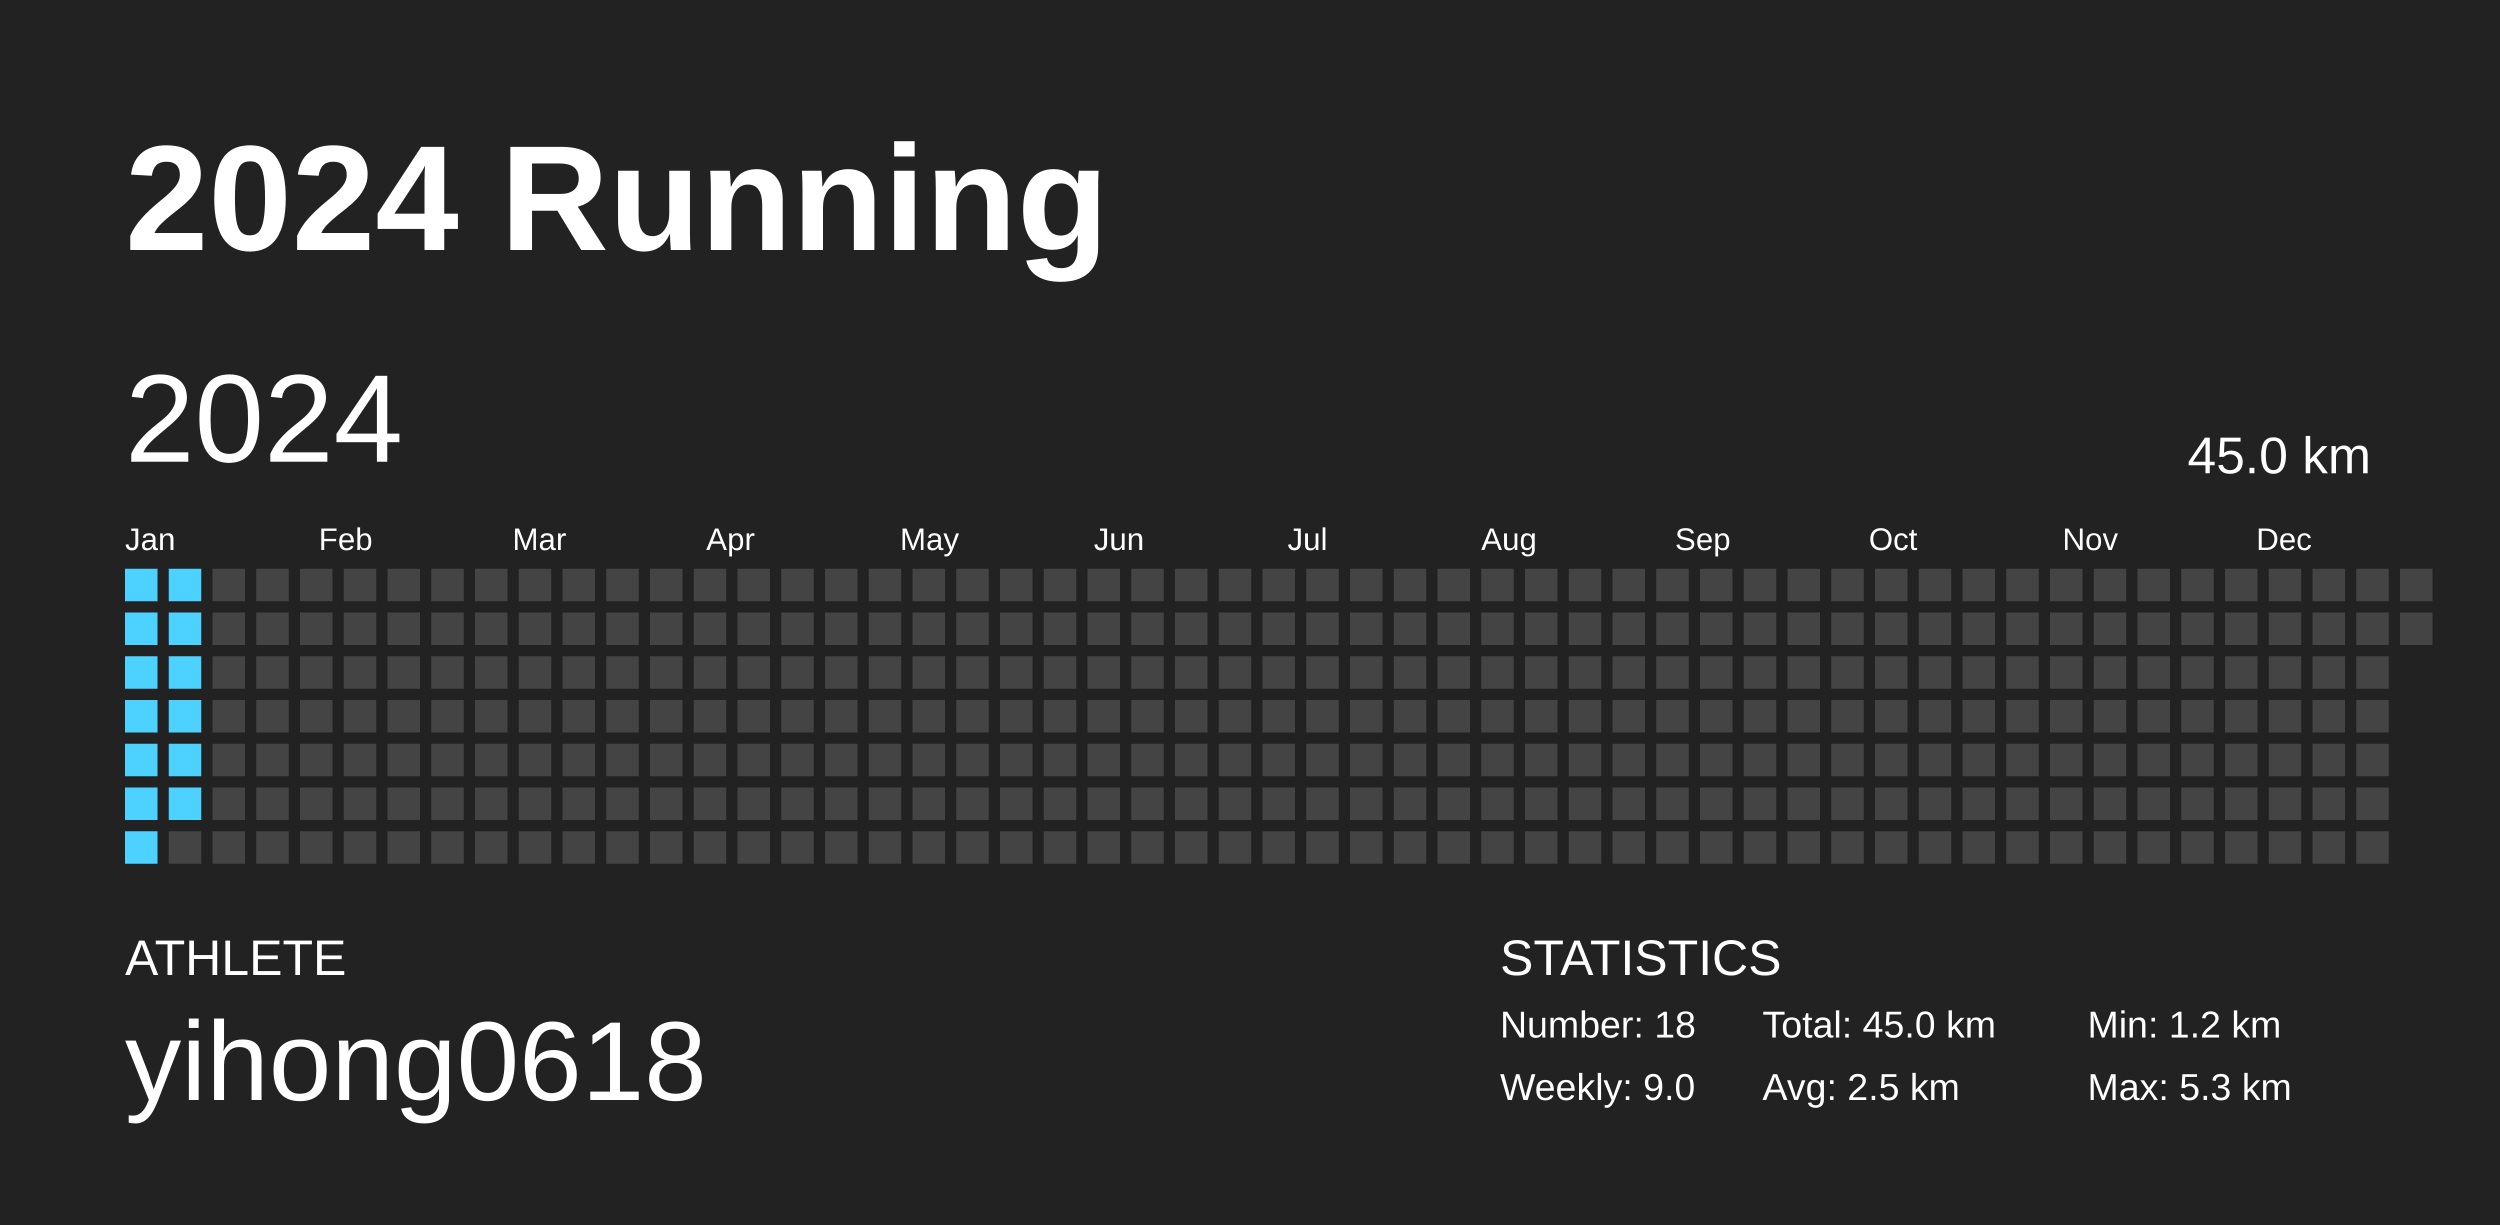
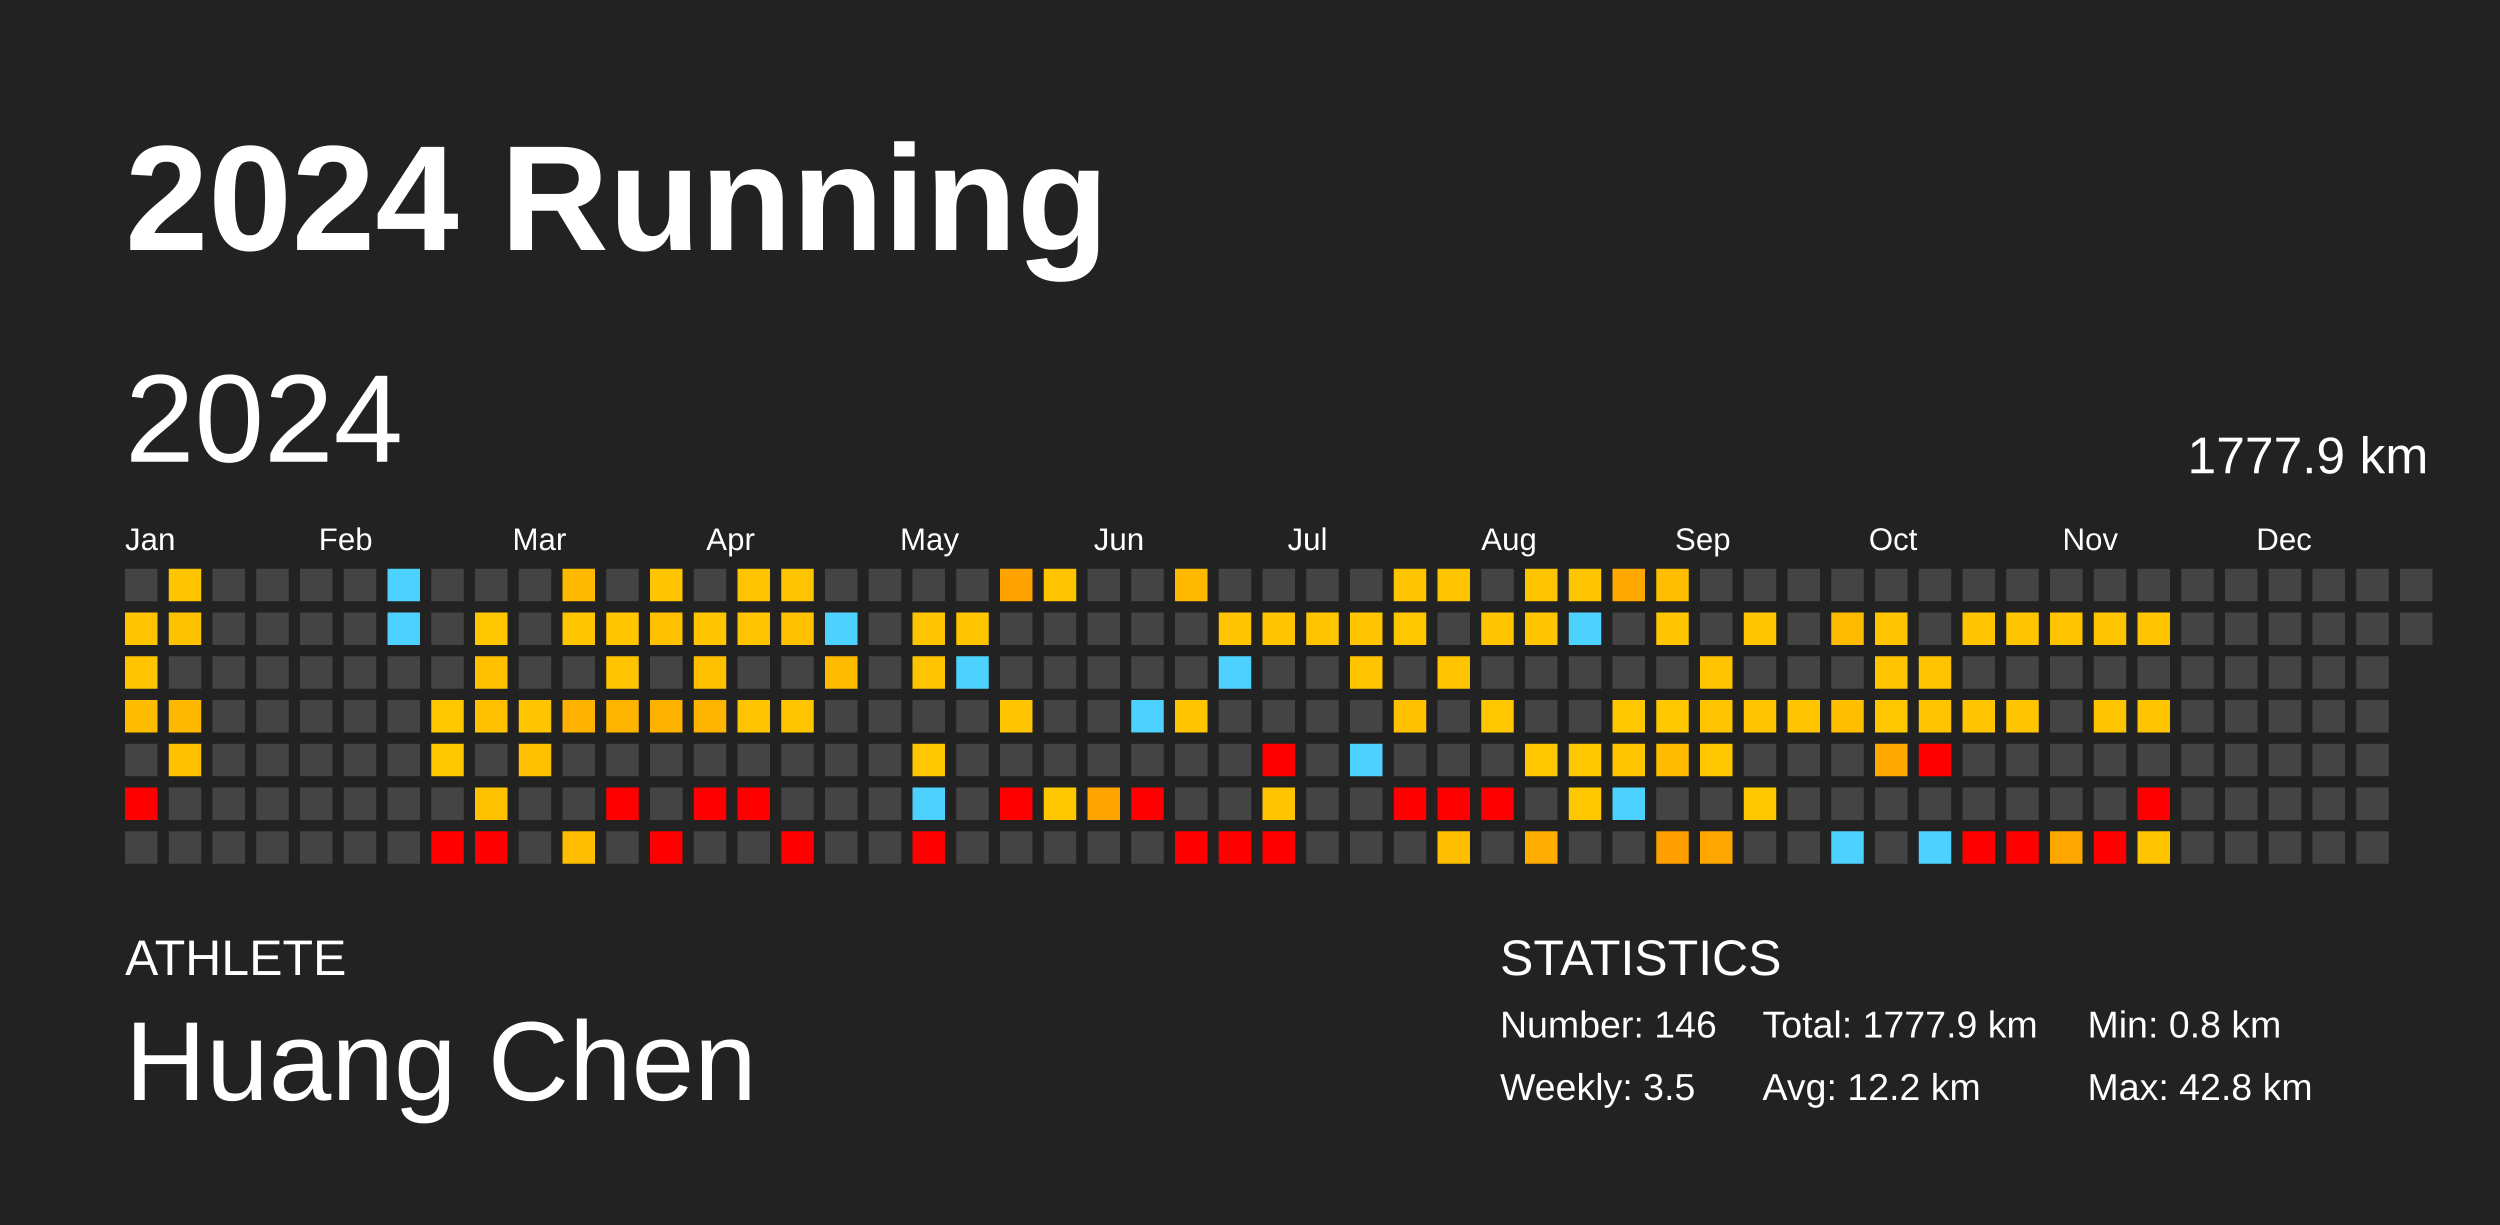
<svg xmlns="http://www.w3.org/2000/svg" baseProfile="full" height="98mm" version="1.1" viewBox="0,0,200,98" width="200mm">
  <defs />
  <rect fill="#222222" height="98" width="200" x="0" y="0" />
  <text fill="#FFFFFF" style="font-size:12px; font-family:Arial; font-weight:bold;" x="10" y="20">2024 Running</text>
  <text fill="#FFFFFF" style="font-size:4px; font-family:Arial" x="10" y="78">ATHLETE</text>
-   <text fill="#FFFFFF" style="font-size:9px; font-family:Arial" x="10" y="88">yihong0618</text>
+   <text fill="#FFFFFF" style="font-size:9px; font-family:Arial" x="10" y="88">Huang Chen</text>
  <text fill="#FFFFFF" style="font-size:4px; font-family:Arial" x="120" y="78">STATISTICS</text>
-   <text fill="#FFFFFF" style="font-size:3px; font-family:Arial" x="120" y="83">Number: 18</text>
-   <text fill="#FFFFFF" style="font-size:3px; font-family:Arial" x="120" y="88">Weekly: 9.0</text>
-   <text fill="#FFFFFF" style="font-size:3px; font-family:Arial" x="141" y="83">Total: 45.0 km</text>
-   <text fill="#FFFFFF" style="font-size:3px; font-family:Arial" x="141" y="88">Avg: 2.5 km</text>
-   <text fill="#FFFFFF" style="font-size:3px; font-family:Arial" x="167" y="83">Min: 1.2 km</text>
-   <text fill="#FFFFFF" style="font-size:3px; font-family:Arial" x="167" y="88">Max: 5.3 km</text>
+   <text fill="#FFFFFF" style="font-size:3px; font-family:Arial" x="120" y="83">Number: 146</text>
+   <text fill="#FFFFFF" style="font-size:3px; font-family:Arial" x="120" y="88">Weekly: 3.5</text>
+   <text fill="#FFFFFF" style="font-size:3px; font-family:Arial" x="141" y="83">Total: 1777.9 km</text>
+   <text fill="#FFFFFF" style="font-size:3px; font-family:Arial" x="141" y="88">Avg: 12.2 km</text>
+   <text fill="#FFFFFF" style="font-size:3px; font-family:Arial" x="167" y="83">Min: 0.8 km</text>
+   <text fill="#FFFFFF" style="font-size:3px; font-family:Arial" x="167" y="88">Max: 42.8 km</text>
  <text dominant-baseline="hanging" fill="#FFFFFF" style="font-size:10.0px; font-family:Arial;" x="10" y="30">2024</text>
-   <text dominant-baseline="hanging" fill="#FFFFFF" style="font-size:4.125px; font-family:Arial;" x="175" y="35">45.0 km</text>
+   <text dominant-baseline="hanging" fill="#FFFFFF" style="font-size:4.125px; font-family:Arial;" x="175" y="35">1777.9 km</text>
  <text fill="#FFFFFF" style="font-size:2.5px; font-family:Arial" x="10.0" y="44">Jan</text>
  <text fill="#FFFFFF" style="font-size:2.5px; font-family:Arial" x="25.5" y="44">Feb</text>
  <text fill="#FFFFFF" style="font-size:2.5px; font-family:Arial" x="41.0" y="44">Mar</text>
  <text fill="#FFFFFF" style="font-size:2.5px; font-family:Arial" x="56.5" y="44">Apr</text>
  <text fill="#FFFFFF" style="font-size:2.5px; font-family:Arial" x="72.0" y="44">May</text>
  <text fill="#FFFFFF" style="font-size:2.5px; font-family:Arial" x="87.5" y="44">Jun</text>
  <text fill="#FFFFFF" style="font-size:2.5px; font-family:Arial" x="103.0" y="44">Jul</text>
  <text fill="#FFFFFF" style="font-size:2.5px; font-family:Arial" x="118.5" y="44">Aug</text>
  <text fill="#FFFFFF" style="font-size:2.5px; font-family:Arial" x="134.0" y="44">Sep</text>
  <text fill="#FFFFFF" style="font-size:2.5px; font-family:Arial" x="149.5" y="44">Oct</text>
  <text fill="#FFFFFF" style="font-size:2.5px; font-family:Arial" x="165.0" y="44">Nov</text>
  <text fill="#FFFFFF" style="font-size:2.5px; font-family:Arial" x="180.5" y="44">Dec</text>
-   <rect fill="#4dd2ff" height="2.6" width="2.6" x="10.0" y="45.5" />
-   <rect fill="#4dd2ff" height="2.6" width="2.6" x="10.0" y="49.0" />
-   <rect fill="#4dd2ff" height="2.6" width="2.6" x="10.0" y="52.5" />
-   <rect fill="#4dd2ff" height="2.6" width="2.6" x="10.0" y="56.0" />
-   <rect fill="#4dd2ff" height="2.6" width="2.6" x="10.0" y="59.5" />
-   <rect fill="#4dd2ff" height="2.6" width="2.6" x="10.0" y="63.0" />
-   <rect fill="#4dd2ff" height="2.6" width="2.6" x="10.0" y="66.5" />
-   <rect fill="#4dd2ff" height="2.6" width="2.6" x="13.5" y="45.5" />
-   <rect fill="#4dd2ff" height="2.6" width="2.6" x="13.5" y="49.0" />
-   <rect fill="#4dd2ff" height="2.6" width="2.6" x="13.5" y="52.5" />
-   <rect fill="#4dd2ff" height="2.6" width="2.6" x="13.5" y="56.0" />
-   <rect fill="#4dd2ff" height="2.6" width="2.6" x="13.5" y="59.5" />
-   <rect fill="#4dd2ff" height="2.6" width="2.6" x="13.5" y="63.0" />
+   <rect fill="#444444" height="2.6" width="2.6" x="10.0" y="45.5" />
+   <rect fill="#ffc400" height="2.6" width="2.6" x="10.0" y="49.0" />
+   <rect fill="#ffc500" height="2.6" width="2.6" x="10.0" y="52.5" />
+   <rect fill="#ffbc00" height="2.6" width="2.6" x="10.0" y="56.0" />
+   <rect fill="#444444" height="2.6" width="2.6" x="10.0" y="59.5" />
+   <rect fill="red" height="2.6" width="2.6" x="10.0" y="63.0" />
+   <rect fill="#444444" height="2.6" width="2.6" x="10.0" y="66.5" />
+   <rect fill="#ffc400" height="2.6" width="2.6" x="13.5" y="45.5" />
+   <rect fill="#ffc200" height="2.6" width="2.6" x="13.5" y="49.0" />
+   <rect fill="#444444" height="2.6" width="2.6" x="13.5" y="52.5" />
+   <rect fill="#ffb800" height="2.6" width="2.6" x="13.5" y="56.0" />
+   <rect fill="#ffc100" height="2.6" width="2.6" x="13.5" y="59.5" />
+   <rect fill="#444444" height="2.6" width="2.6" x="13.5" y="63.0" />
  <rect fill="#444444" height="2.6" width="2.6" x="13.5" y="66.5" />
  <rect fill="#444444" height="2.6" width="2.6" x="17.0" y="45.5" />
  <rect fill="#444444" height="2.6" width="2.6" x="17.0" y="49.0" />
  <rect fill="#444444" height="2.6" width="2.6" x="17.0" y="52.5" />
  <rect fill="#444444" height="2.6" width="2.6" x="17.0" y="56.0" />
  <rect fill="#444444" height="2.6" width="2.6" x="17.0" y="59.5" />
  <rect fill="#444444" height="2.6" width="2.6" x="17.0" y="63.0" />
  <rect fill="#444444" height="2.6" width="2.6" x="17.0" y="66.5" />
  <rect fill="#444444" height="2.6" width="2.6" x="20.5" y="45.5" />
  <rect fill="#444444" height="2.6" width="2.6" x="20.5" y="49.0" />
  <rect fill="#444444" height="2.6" width="2.6" x="20.5" y="52.5" />
  <rect fill="#444444" height="2.6" width="2.6" x="20.5" y="56.0" />
  <rect fill="#444444" height="2.6" width="2.6" x="20.5" y="59.5" />
  <rect fill="#444444" height="2.6" width="2.6" x="20.5" y="63.0" />
  <rect fill="#444444" height="2.6" width="2.6" x="20.5" y="66.5" />
  <rect fill="#444444" height="2.6" width="2.6" x="24.0" y="45.5" />
  <rect fill="#444444" height="2.6" width="2.6" x="24.0" y="49.0" />
  <rect fill="#444444" height="2.6" width="2.6" x="24.0" y="52.5" />
  <rect fill="#444444" height="2.6" width="2.6" x="24.0" y="56.0" />
  <rect fill="#444444" height="2.6" width="2.6" x="24.0" y="59.5" />
  <rect fill="#444444" height="2.6" width="2.6" x="24.0" y="63.0" />
  <rect fill="#444444" height="2.6" width="2.6" x="24.0" y="66.5" />
  <rect fill="#444444" height="2.6" width="2.6" x="27.5" y="45.5" />
  <rect fill="#444444" height="2.6" width="2.6" x="27.5" y="49.0" />
  <rect fill="#444444" height="2.6" width="2.6" x="27.5" y="52.5" />
  <rect fill="#444444" height="2.6" width="2.6" x="27.5" y="56.0" />
  <rect fill="#444444" height="2.6" width="2.6" x="27.5" y="59.5" />
  <rect fill="#444444" height="2.6" width="2.6" x="27.5" y="63.0" />
  <rect fill="#444444" height="2.6" width="2.6" x="27.5" y="66.5" />
-   <rect fill="#444444" height="2.6" width="2.6" x="31.0" y="45.5" />
-   <rect fill="#444444" height="2.6" width="2.6" x="31.0" y="49.0" />
+   <rect fill="#4dd2ff" height="2.6" width="2.6" x="31.0" y="45.5" />
+   <rect fill="#4dd2ff" height="2.6" width="2.6" x="31.0" y="49.0" />
  <rect fill="#444444" height="2.6" width="2.6" x="31.0" y="52.5" />
  <rect fill="#444444" height="2.6" width="2.6" x="31.0" y="56.0" />
  <rect fill="#444444" height="2.6" width="2.6" x="31.0" y="59.5" />
  <rect fill="#444444" height="2.6" width="2.6" x="31.0" y="63.0" />
  <rect fill="#444444" height="2.6" width="2.6" x="31.0" y="66.5" />
  <rect fill="#444444" height="2.6" width="2.6" x="34.5" y="45.5" />
  <rect fill="#444444" height="2.6" width="2.6" x="34.5" y="49.0" />
  <rect fill="#444444" height="2.6" width="2.6" x="34.5" y="52.5" />
-   <rect fill="#444444" height="2.6" width="2.6" x="34.5" y="56.0" />
-   <rect fill="#444444" height="2.6" width="2.6" x="34.5" y="59.5" />
+   <rect fill="#ffc700" height="2.6" width="2.6" x="34.5" y="56.0" />
+   <rect fill="#ffc700" height="2.6" width="2.6" x="34.5" y="59.5" />
  <rect fill="#444444" height="2.6" width="2.6" x="34.5" y="63.0" />
-   <rect fill="#444444" height="2.6" width="2.6" x="34.5" y="66.5" />
+   <rect fill="red" height="2.6" width="2.6" x="34.5" y="66.5" />
  <rect fill="#444444" height="2.6" width="2.6" x="38.0" y="45.5" />
-   <rect fill="#444444" height="2.6" width="2.6" x="38.0" y="49.0" />
-   <rect fill="#444444" height="2.6" width="2.6" x="38.0" y="52.5" />
-   <rect fill="#444444" height="2.6" width="2.6" x="38.0" y="56.0" />
+   <rect fill="#ffc700" height="2.6" width="2.6" x="38.0" y="49.0" />
+   <rect fill="#ffc100" height="2.6" width="2.6" x="38.0" y="52.5" />
+   <rect fill="#ffc100" height="2.6" width="2.6" x="38.0" y="56.0" />
  <rect fill="#444444" height="2.6" width="2.6" x="38.0" y="59.5" />
-   <rect fill="#444444" height="2.6" width="2.6" x="38.0" y="63.0" />
-   <rect fill="#444444" height="2.6" width="2.6" x="38.0" y="66.5" />
+   <rect fill="#ffc200" height="2.6" width="2.6" x="38.0" y="63.0" />
+   <rect fill="red" height="2.6" width="2.6" x="38.0" y="66.5" />
  <rect fill="#444444" height="2.6" width="2.6" x="41.5" y="45.5" />
  <rect fill="#444444" height="2.6" width="2.6" x="41.5" y="49.0" />
  <rect fill="#444444" height="2.6" width="2.6" x="41.5" y="52.5" />
-   <rect fill="#444444" height="2.6" width="2.6" x="41.5" y="56.0" />
-   <rect fill="#444444" height="2.6" width="2.6" x="41.5" y="59.5" />
+   <rect fill="#ffc500" height="2.6" width="2.6" x="41.5" y="56.0" />
+   <rect fill="#ffc100" height="2.6" width="2.6" x="41.5" y="59.5" />
  <rect fill="#444444" height="2.6" width="2.6" x="41.5" y="63.0" />
  <rect fill="#444444" height="2.6" width="2.6" x="41.5" y="66.5" />
-   <rect fill="#444444" height="2.6" width="2.6" x="45.0" y="45.5" />
-   <rect fill="#444444" height="2.6" width="2.6" x="45.0" y="49.0" />
+   <rect fill="#ffba00" height="2.6" width="2.6" x="45.0" y="45.5" />
+   <rect fill="#ffc600" height="2.6" width="2.6" x="45.0" y="49.0" />
  <rect fill="#444444" height="2.6" width="2.6" x="45.0" y="52.5" />
-   <rect fill="#444444" height="2.6" width="2.6" x="45.0" y="56.0" />
+   <rect fill="#ffb200" height="2.6" width="2.6" x="45.0" y="56.0" />
  <rect fill="#444444" height="2.6" width="2.6" x="45.0" y="59.5" />
  <rect fill="#444444" height="2.6" width="2.6" x="45.0" y="63.0" />
-   <rect fill="#444444" height="2.6" width="2.6" x="45.0" y="66.5" />
+   <rect fill="#ffbf00" height="2.6" width="2.6" x="45.0" y="66.5" />
  <rect fill="#444444" height="2.6" width="2.6" x="48.5" y="45.5" />
-   <rect fill="#444444" height="2.6" width="2.6" x="48.5" y="49.0" />
-   <rect fill="#444444" height="2.6" width="2.6" x="48.5" y="52.5" />
-   <rect fill="#444444" height="2.6" width="2.6" x="48.5" y="56.0" />
+   <rect fill="#ffc600" height="2.6" width="2.6" x="48.5" y="49.0" />
+   <rect fill="#ffc400" height="2.6" width="2.6" x="48.5" y="52.5" />
+   <rect fill="#ffb500" height="2.6" width="2.6" x="48.5" y="56.0" />
  <rect fill="#444444" height="2.6" width="2.6" x="48.5" y="59.5" />
-   <rect fill="#444444" height="2.6" width="2.6" x="48.5" y="63.0" />
+   <rect fill="red" height="2.6" width="2.6" x="48.5" y="63.0" />
  <rect fill="#444444" height="2.6" width="2.6" x="48.5" y="66.5" />
-   <rect fill="#444444" height="2.6" width="2.6" x="52.0" y="45.5" />
-   <rect fill="#444444" height="2.6" width="2.6" x="52.0" y="49.0" />
+   <rect fill="#ffc500" height="2.6" width="2.6" x="52.0" y="45.5" />
+   <rect fill="#ffc100" height="2.6" width="2.6" x="52.0" y="49.0" />
  <rect fill="#444444" height="2.6" width="2.6" x="52.0" y="52.5" />
-   <rect fill="#444444" height="2.6" width="2.6" x="52.0" y="56.0" />
+   <rect fill="#ffb100" height="2.6" width="2.6" x="52.0" y="56.0" />
  <rect fill="#444444" height="2.6" width="2.6" x="52.0" y="59.5" />
  <rect fill="#444444" height="2.6" width="2.6" x="52.0" y="63.0" />
-   <rect fill="#444444" height="2.6" width="2.6" x="52.0" y="66.5" />
+   <rect fill="red" height="2.6" width="2.6" x="52.0" y="66.5" />
  <rect fill="#444444" height="2.6" width="2.6" x="55.5" y="45.5" />
-   <rect fill="#444444" height="2.6" width="2.6" x="55.5" y="49.0" />
-   <rect fill="#444444" height="2.6" width="2.6" x="55.5" y="52.5" />
-   <rect fill="#444444" height="2.6" width="2.6" x="55.5" y="56.0" />
+   <rect fill="#ffc500" height="2.6" width="2.6" x="55.5" y="49.0" />
+   <rect fill="#ffc000" height="2.6" width="2.6" x="55.5" y="52.5" />
+   <rect fill="#ffb400" height="2.6" width="2.6" x="55.5" y="56.0" />
  <rect fill="#444444" height="2.6" width="2.6" x="55.5" y="59.5" />
-   <rect fill="#444444" height="2.6" width="2.6" x="55.5" y="63.0" />
+   <rect fill="red" height="2.6" width="2.6" x="55.5" y="63.0" />
  <rect fill="#444444" height="2.6" width="2.6" x="55.5" y="66.5" />
-   <rect fill="#444444" height="2.6" width="2.6" x="59.0" y="45.5" />
-   <rect fill="#444444" height="2.6" width="2.6" x="59.0" y="49.0" />
+   <rect fill="#ffc300" height="2.6" width="2.6" x="59.0" y="45.5" />
+   <rect fill="#ffc300" height="2.6" width="2.6" x="59.0" y="49.0" />
  <rect fill="#444444" height="2.6" width="2.6" x="59.0" y="52.5" />
-   <rect fill="#444444" height="2.6" width="2.6" x="59.0" y="56.0" />
+   <rect fill="#ffc400" height="2.6" width="2.6" x="59.0" y="56.0" />
  <rect fill="#444444" height="2.6" width="2.6" x="59.0" y="59.5" />
-   <rect fill="#444444" height="2.6" width="2.6" x="59.0" y="63.0" />
+   <rect fill="red" height="2.6" width="2.6" x="59.0" y="63.0" />
  <rect fill="#444444" height="2.6" width="2.6" x="59.0" y="66.5" />
-   <rect fill="#444444" height="2.6" width="2.6" x="62.5" y="45.5" />
-   <rect fill="#444444" height="2.6" width="2.6" x="62.5" y="49.0" />
+   <rect fill="#ffc400" height="2.6" width="2.6" x="62.5" y="45.5" />
+   <rect fill="#ffc100" height="2.6" width="2.6" x="62.5" y="49.0" />
  <rect fill="#444444" height="2.6" width="2.6" x="62.5" y="52.5" />
-   <rect fill="#444444" height="2.6" width="2.6" x="62.5" y="56.0" />
+   <rect fill="#ffc600" height="2.6" width="2.6" x="62.5" y="56.0" />
  <rect fill="#444444" height="2.6" width="2.6" x="62.5" y="59.5" />
  <rect fill="#444444" height="2.6" width="2.6" x="62.5" y="63.0" />
-   <rect fill="#444444" height="2.6" width="2.6" x="62.5" y="66.5" />
+   <rect fill="red" height="2.6" width="2.6" x="62.5" y="66.5" />
  <rect fill="#444444" height="2.6" width="2.6" x="66.0" y="45.5" />
-   <rect fill="#444444" height="2.6" width="2.6" x="66.0" y="49.0" />
-   <rect fill="#444444" height="2.6" width="2.6" x="66.0" y="52.5" />
+   <rect fill="#4dd2ff" height="2.6" width="2.6" x="66.0" y="49.0" />
+   <rect fill="#ffbb00" height="2.6" width="2.6" x="66.0" y="52.5" />
  <rect fill="#444444" height="2.6" width="2.6" x="66.0" y="56.0" />
  <rect fill="#444444" height="2.6" width="2.6" x="66.0" y="59.5" />
  <rect fill="#444444" height="2.6" width="2.6" x="66.0" y="63.0" />
  <rect fill="#444444" height="2.6" width="2.6" x="66.0" y="66.5" />
  <rect fill="#444444" height="2.6" width="2.6" x="69.5" y="45.5" />
  <rect fill="#444444" height="2.6" width="2.6" x="69.5" y="49.0" />
  <rect fill="#444444" height="2.6" width="2.6" x="69.5" y="52.5" />
  <rect fill="#444444" height="2.6" width="2.6" x="69.5" y="56.0" />
  <rect fill="#444444" height="2.6" width="2.6" x="69.5" y="59.5" />
  <rect fill="#444444" height="2.6" width="2.6" x="69.5" y="63.0" />
  <rect fill="#444444" height="2.6" width="2.6" x="69.5" y="66.5" />
  <rect fill="#444444" height="2.6" width="2.6" x="73.0" y="45.5" />
-   <rect fill="#444444" height="2.6" width="2.6" x="73.0" y="49.0" />
-   <rect fill="#444444" height="2.6" width="2.6" x="73.0" y="52.5" />
+   <rect fill="#ffc400" height="2.6" width="2.6" x="73.0" y="49.0" />
+   <rect fill="#ffc400" height="2.6" width="2.6" x="73.0" y="52.5" />
  <rect fill="#444444" height="2.6" width="2.6" x="73.0" y="56.0" />
-   <rect fill="#444444" height="2.6" width="2.6" x="73.0" y="59.5" />
-   <rect fill="#444444" height="2.6" width="2.6" x="73.0" y="63.0" />
-   <rect fill="#444444" height="2.6" width="2.6" x="73.0" y="66.5" />
+   <rect fill="#ffc700" height="2.6" width="2.6" x="73.0" y="59.5" />
+   <rect fill="#4dd2ff" height="2.6" width="2.6" x="73.0" y="63.0" />
+   <rect fill="red" height="2.6" width="2.6" x="73.0" y="66.5" />
  <rect fill="#444444" height="2.6" width="2.6" x="76.5" y="45.5" />
-   <rect fill="#444444" height="2.6" width="2.6" x="76.5" y="49.0" />
-   <rect fill="#444444" height="2.6" width="2.6" x="76.5" y="52.5" />
+   <rect fill="#ffc400" height="2.6" width="2.6" x="76.5" y="49.0" />
+   <rect fill="#4dd2ff" height="2.6" width="2.6" x="76.5" y="52.5" />
  <rect fill="#444444" height="2.6" width="2.6" x="76.5" y="56.0" />
  <rect fill="#444444" height="2.6" width="2.6" x="76.5" y="59.5" />
  <rect fill="#444444" height="2.6" width="2.6" x="76.5" y="63.0" />
  <rect fill="#444444" height="2.6" width="2.6" x="76.5" y="66.5" />
-   <rect fill="#444444" height="2.6" width="2.6" x="80.0" y="45.5" />
+   <rect fill="#ffa300" height="2.6" width="2.6" x="80.0" y="45.5" />
  <rect fill="#444444" height="2.6" width="2.6" x="80.0" y="49.0" />
  <rect fill="#444444" height="2.6" width="2.6" x="80.0" y="52.5" />
-   <rect fill="#444444" height="2.6" width="2.6" x="80.0" y="56.0" />
+   <rect fill="#ffc500" height="2.6" width="2.6" x="80.0" y="56.0" />
  <rect fill="#444444" height="2.6" width="2.6" x="80.0" y="59.5" />
-   <rect fill="#444444" height="2.6" width="2.6" x="80.0" y="63.0" />
+   <rect fill="red" height="2.6" width="2.6" x="80.0" y="63.0" />
  <rect fill="#444444" height="2.6" width="2.6" x="80.0" y="66.5" />
-   <rect fill="#444444" height="2.6" width="2.6" x="83.5" y="45.5" />
+   <rect fill="#ffc300" height="2.6" width="2.6" x="83.5" y="45.5" />
  <rect fill="#444444" height="2.6" width="2.6" x="83.5" y="49.0" />
  <rect fill="#444444" height="2.6" width="2.6" x="83.5" y="52.5" />
  <rect fill="#444444" height="2.6" width="2.6" x="83.5" y="56.0" />
  <rect fill="#444444" height="2.6" width="2.6" x="83.5" y="59.5" />
-   <rect fill="#444444" height="2.6" width="2.6" x="83.5" y="63.0" />
+   <rect fill="#ffc700" height="2.6" width="2.6" x="83.5" y="63.0" />
  <rect fill="#444444" height="2.6" width="2.6" x="83.5" y="66.5" />
  <rect fill="#444444" height="2.6" width="2.6" x="87.0" y="45.5" />
  <rect fill="#444444" height="2.6" width="2.6" x="87.0" y="49.0" />
  <rect fill="#444444" height="2.6" width="2.6" x="87.0" y="52.5" />
  <rect fill="#444444" height="2.6" width="2.6" x="87.0" y="56.0" />
  <rect fill="#444444" height="2.6" width="2.6" x="87.0" y="59.5" />
-   <rect fill="#444444" height="2.6" width="2.6" x="87.0" y="63.0" />
+   <rect fill="#ffa400" height="2.6" width="2.6" x="87.0" y="63.0" />
  <rect fill="#444444" height="2.6" width="2.6" x="87.0" y="66.5" />
  <rect fill="#444444" height="2.6" width="2.6" x="90.5" y="45.5" />
  <rect fill="#444444" height="2.6" width="2.6" x="90.5" y="49.0" />
  <rect fill="#444444" height="2.6" width="2.6" x="90.5" y="52.5" />
-   <rect fill="#444444" height="2.6" width="2.6" x="90.5" y="56.0" />
+   <rect fill="#4dd2ff" height="2.6" width="2.6" x="90.5" y="56.0" />
  <rect fill="#444444" height="2.6" width="2.6" x="90.5" y="59.5" />
-   <rect fill="#444444" height="2.6" width="2.6" x="90.5" y="63.0" />
+   <rect fill="red" height="2.6" width="2.6" x="90.5" y="63.0" />
  <rect fill="#444444" height="2.6" width="2.6" x="90.5" y="66.5" />
-   <rect fill="#444444" height="2.6" width="2.6" x="94.0" y="45.5" />
+   <rect fill="#ffba00" height="2.6" width="2.6" x="94.0" y="45.5" />
  <rect fill="#444444" height="2.6" width="2.6" x="94.0" y="49.0" />
  <rect fill="#444444" height="2.6" width="2.6" x="94.0" y="52.5" />
-   <rect fill="#444444" height="2.6" width="2.6" x="94.0" y="56.0" />
+   <rect fill="#ffc500" height="2.6" width="2.6" x="94.0" y="56.0" />
  <rect fill="#444444" height="2.6" width="2.6" x="94.0" y="59.5" />
  <rect fill="#444444" height="2.6" width="2.6" x="94.0" y="63.0" />
-   <rect fill="#444444" height="2.6" width="2.6" x="94.0" y="66.5" />
+   <rect fill="red" height="2.6" width="2.6" x="94.0" y="66.5" />
  <rect fill="#444444" height="2.6" width="2.6" x="97.5" y="45.5" />
-   <rect fill="#444444" height="2.6" width="2.6" x="97.5" y="49.0" />
-   <rect fill="#444444" height="2.6" width="2.6" x="97.5" y="52.5" />
+   <rect fill="#ffc500" height="2.6" width="2.6" x="97.5" y="49.0" />
+   <rect fill="#4dd2ff" height="2.6" width="2.6" x="97.5" y="52.5" />
  <rect fill="#444444" height="2.6" width="2.6" x="97.5" y="56.0" />
  <rect fill="#444444" height="2.6" width="2.6" x="97.5" y="59.5" />
  <rect fill="#444444" height="2.6" width="2.6" x="97.5" y="63.0" />
-   <rect fill="#444444" height="2.6" width="2.6" x="97.5" y="66.5" />
+   <rect fill="red" height="2.6" width="2.6" x="97.5" y="66.5" />
  <rect fill="#444444" height="2.6" width="2.6" x="101.0" y="45.5" />
-   <rect fill="#444444" height="2.6" width="2.6" x="101.0" y="49.0" />
+   <rect fill="#ffc500" height="2.6" width="2.6" x="101.0" y="49.0" />
  <rect fill="#444444" height="2.6" width="2.6" x="101.0" y="52.5" />
  <rect fill="#444444" height="2.6" width="2.6" x="101.0" y="56.0" />
-   <rect fill="#444444" height="2.6" width="2.6" x="101.0" y="59.5" />
-   <rect fill="#444444" height="2.6" width="2.6" x="101.0" y="63.0" />
-   <rect fill="#444444" height="2.6" width="2.6" x="101.0" y="66.5" />
+   <rect fill="red" height="2.6" width="2.6" x="101.0" y="59.5" />
+   <rect fill="#ffc500" height="2.6" width="2.6" x="101.0" y="63.0" />
+   <rect fill="red" height="2.6" width="2.6" x="101.0" y="66.5" />
  <rect fill="#444444" height="2.6" width="2.6" x="104.5" y="45.5" />
-   <rect fill="#444444" height="2.6" width="2.6" x="104.5" y="49.0" />
+   <rect fill="#ffc400" height="2.6" width="2.6" x="104.5" y="49.0" />
  <rect fill="#444444" height="2.6" width="2.6" x="104.5" y="52.5" />
  <rect fill="#444444" height="2.6" width="2.6" x="104.5" y="56.0" />
  <rect fill="#444444" height="2.6" width="2.6" x="104.5" y="59.5" />
  <rect fill="#444444" height="2.6" width="2.6" x="104.5" y="63.0" />
  <rect fill="#444444" height="2.6" width="2.6" x="104.5" y="66.5" />
  <rect fill="#444444" height="2.6" width="2.6" x="108.0" y="45.5" />
-   <rect fill="#444444" height="2.6" width="2.6" x="108.0" y="49.0" />
-   <rect fill="#444444" height="2.6" width="2.6" x="108.0" y="52.5" />
+   <rect fill="#ffc500" height="2.6" width="2.6" x="108.0" y="49.0" />
+   <rect fill="#ffc500" height="2.6" width="2.6" x="108.0" y="52.5" />
  <rect fill="#444444" height="2.6" width="2.6" x="108.0" y="56.0" />
-   <rect fill="#444444" height="2.6" width="2.6" x="108.0" y="59.5" />
+   <rect fill="#4dd2ff" height="2.6" width="2.6" x="108.0" y="59.5" />
  <rect fill="#444444" height="2.6" width="2.6" x="108.0" y="63.0" />
  <rect fill="#444444" height="2.6" width="2.6" x="108.0" y="66.5" />
-   <rect fill="#444444" height="2.6" width="2.6" x="111.5" y="45.5" />
-   <rect fill="#444444" height="2.6" width="2.6" x="111.5" y="49.0" />
+   <rect fill="#ffc500" height="2.6" width="2.6" x="111.5" y="45.5" />
+   <rect fill="#ffc700" height="2.6" width="2.6" x="111.5" y="49.0" />
  <rect fill="#444444" height="2.6" width="2.6" x="111.5" y="52.5" />
-   <rect fill="#444444" height="2.6" width="2.6" x="111.5" y="56.0" />
+   <rect fill="#ffc100" height="2.6" width="2.6" x="111.5" y="56.0" />
  <rect fill="#444444" height="2.6" width="2.6" x="111.5" y="59.5" />
-   <rect fill="#444444" height="2.6" width="2.6" x="111.5" y="63.0" />
+   <rect fill="red" height="2.6" width="2.6" x="111.5" y="63.0" />
  <rect fill="#444444" height="2.6" width="2.6" x="111.5" y="66.5" />
-   <rect fill="#444444" height="2.6" width="2.6" x="115.0" y="45.5" />
+   <rect fill="#ffc400" height="2.6" width="2.6" x="115.0" y="45.5" />
  <rect fill="#444444" height="2.6" width="2.6" x="115.0" y="49.0" />
-   <rect fill="#444444" height="2.6" width="2.6" x="115.0" y="52.5" />
+   <rect fill="#ffc500" height="2.6" width="2.6" x="115.0" y="52.5" />
  <rect fill="#444444" height="2.6" width="2.6" x="115.0" y="56.0" />
  <rect fill="#444444" height="2.6" width="2.6" x="115.0" y="59.5" />
-   <rect fill="#444444" height="2.6" width="2.6" x="115.0" y="63.0" />
-   <rect fill="#444444" height="2.6" width="2.6" x="115.0" y="66.5" />
+   <rect fill="red" height="2.6" width="2.6" x="115.0" y="63.0" />
+   <rect fill="#ffbf00" height="2.6" width="2.6" x="115.0" y="66.5" />
  <rect fill="#444444" height="2.6" width="2.6" x="118.5" y="45.5" />
-   <rect fill="#444444" height="2.6" width="2.6" x="118.5" y="49.0" />
+   <rect fill="#ffc500" height="2.6" width="2.6" x="118.5" y="49.0" />
  <rect fill="#444444" height="2.6" width="2.6" x="118.5" y="52.5" />
-   <rect fill="#444444" height="2.6" width="2.6" x="118.5" y="56.0" />
+   <rect fill="#ffc700" height="2.6" width="2.6" x="118.5" y="56.0" />
  <rect fill="#444444" height="2.6" width="2.6" x="118.5" y="59.5" />
-   <rect fill="#444444" height="2.6" width="2.6" x="118.5" y="63.0" />
+   <rect fill="red" height="2.6" width="2.6" x="118.5" y="63.0" />
  <rect fill="#444444" height="2.6" width="2.6" x="118.5" y="66.5" />
-   <rect fill="#444444" height="2.6" width="2.6" x="122.0" y="45.5" />
-   <rect fill="#444444" height="2.6" width="2.6" x="122.0" y="49.0" />
+   <rect fill="#ffc400" height="2.6" width="2.6" x="122.0" y="45.5" />
+   <rect fill="#ffc500" height="2.6" width="2.6" x="122.0" y="49.0" />
  <rect fill="#444444" height="2.6" width="2.6" x="122.0" y="52.5" />
  <rect fill="#444444" height="2.6" width="2.6" x="122.0" y="56.0" />
-   <rect fill="#444444" height="2.6" width="2.6" x="122.0" y="59.5" />
+   <rect fill="#ffc700" height="2.6" width="2.6" x="122.0" y="59.5" />
  <rect fill="#444444" height="2.6" width="2.6" x="122.0" y="63.0" />
-   <rect fill="#444444" height="2.6" width="2.6" x="122.0" y="66.5" />
-   <rect fill="#444444" height="2.6" width="2.6" x="125.5" y="45.5" />
-   <rect fill="#444444" height="2.6" width="2.6" x="125.5" y="49.0" />
+   <rect fill="#ffad00" height="2.6" width="2.6" x="122.0" y="66.5" />
+   <rect fill="#ffc500" height="2.6" width="2.6" x="125.5" y="45.5" />
+   <rect fill="#4dd2ff" height="2.6" width="2.6" x="125.5" y="49.0" />
  <rect fill="#444444" height="2.6" width="2.6" x="125.5" y="52.5" />
  <rect fill="#444444" height="2.6" width="2.6" x="125.5" y="56.0" />
-   <rect fill="#444444" height="2.6" width="2.6" x="125.5" y="59.5" />
-   <rect fill="#444444" height="2.6" width="2.6" x="125.5" y="63.0" />
+   <rect fill="#ffc700" height="2.6" width="2.6" x="125.5" y="59.5" />
+   <rect fill="#ffc700" height="2.6" width="2.6" x="125.5" y="63.0" />
  <rect fill="#444444" height="2.6" width="2.6" x="125.5" y="66.5" />
-   <rect fill="#444444" height="2.6" width="2.6" x="129.0" y="45.5" />
+   <rect fill="#ffa900" height="2.6" width="2.6" x="129.0" y="45.5" />
  <rect fill="#444444" height="2.6" width="2.6" x="129.0" y="49.0" />
  <rect fill="#444444" height="2.6" width="2.6" x="129.0" y="52.5" />
-   <rect fill="#444444" height="2.6" width="2.6" x="129.0" y="56.0" />
-   <rect fill="#444444" height="2.6" width="2.6" x="129.0" y="59.5" />
-   <rect fill="#444444" height="2.6" width="2.6" x="129.0" y="63.0" />
+   <rect fill="#ffc700" height="2.6" width="2.6" x="129.0" y="56.0" />
+   <rect fill="#ffc600" height="2.6" width="2.6" x="129.0" y="59.5" />
+   <rect fill="#4dd2ff" height="2.6" width="2.6" x="129.0" y="63.0" />
  <rect fill="#444444" height="2.6" width="2.6" x="129.0" y="66.5" />
-   <rect fill="#444444" height="2.6" width="2.6" x="132.5" y="45.5" />
-   <rect fill="#444444" height="2.6" width="2.6" x="132.5" y="49.0" />
+   <rect fill="#ffbf00" height="2.6" width="2.6" x="132.5" y="45.5" />
+   <rect fill="#ffc500" height="2.6" width="2.6" x="132.5" y="49.0" />
  <rect fill="#444444" height="2.6" width="2.6" x="132.5" y="52.5" />
-   <rect fill="#444444" height="2.6" width="2.6" x="132.5" y="56.0" />
-   <rect fill="#444444" height="2.6" width="2.6" x="132.5" y="59.5" />
+   <rect fill="#ffc700" height="2.6" width="2.6" x="132.5" y="56.0" />
+   <rect fill="#ffbc00" height="2.6" width="2.6" x="132.5" y="59.5" />
  <rect fill="#444444" height="2.6" width="2.6" x="132.5" y="63.0" />
-   <rect fill="#444444" height="2.6" width="2.6" x="132.5" y="66.5" />
+   <rect fill="#ffa000" height="2.6" width="2.6" x="132.5" y="66.5" />
  <rect fill="#444444" height="2.6" width="2.6" x="136.0" y="45.5" />
  <rect fill="#444444" height="2.6" width="2.6" x="136.0" y="49.0" />
-   <rect fill="#444444" height="2.6" width="2.6" x="136.0" y="52.5" />
-   <rect fill="#444444" height="2.6" width="2.6" x="136.0" y="56.0" />
-   <rect fill="#444444" height="2.6" width="2.6" x="136.0" y="59.5" />
+   <rect fill="#ffc500" height="2.6" width="2.6" x="136.0" y="52.5" />
+   <rect fill="#ffc400" height="2.6" width="2.6" x="136.0" y="56.0" />
+   <rect fill="#ffc700" height="2.6" width="2.6" x="136.0" y="59.5" />
  <rect fill="#444444" height="2.6" width="2.6" x="136.0" y="63.0" />
-   <rect fill="#444444" height="2.6" width="2.6" x="136.0" y="66.5" />
+   <rect fill="#ffa700" height="2.6" width="2.6" x="136.0" y="66.5" />
  <rect fill="#444444" height="2.6" width="2.6" x="139.5" y="45.5" />
-   <rect fill="#444444" height="2.6" width="2.6" x="139.5" y="49.0" />
+   <rect fill="#ffc600" height="2.6" width="2.6" x="139.5" y="49.0" />
  <rect fill="#444444" height="2.6" width="2.6" x="139.5" y="52.5" />
-   <rect fill="#444444" height="2.6" width="2.6" x="139.5" y="56.0" />
+   <rect fill="#ffc500" height="2.6" width="2.6" x="139.5" y="56.0" />
  <rect fill="#444444" height="2.6" width="2.6" x="139.5" y="59.5" />
-   <rect fill="#444444" height="2.6" width="2.6" x="139.5" y="63.0" />
+   <rect fill="#ffc700" height="2.6" width="2.6" x="139.5" y="63.0" />
  <rect fill="#444444" height="2.6" width="2.6" x="139.5" y="66.5" />
  <rect fill="#444444" height="2.6" width="2.6" x="143.0" y="45.5" />
  <rect fill="#444444" height="2.6" width="2.6" x="143.0" y="49.0" />
  <rect fill="#444444" height="2.6" width="2.6" x="143.0" y="52.5" />
-   <rect fill="#444444" height="2.6" width="2.6" x="143.0" y="56.0" />
+   <rect fill="#ffc500" height="2.6" width="2.6" x="143.0" y="56.0" />
  <rect fill="#444444" height="2.6" width="2.6" x="143.0" y="59.5" />
  <rect fill="#444444" height="2.6" width="2.6" x="143.0" y="63.0" />
  <rect fill="#444444" height="2.6" width="2.6" x="143.0" y="66.5" />
  <rect fill="#444444" height="2.6" width="2.6" x="146.5" y="45.5" />
-   <rect fill="#444444" height="2.6" width="2.6" x="146.5" y="49.0" />
+   <rect fill="#ffbb00" height="2.6" width="2.6" x="146.5" y="49.0" />
  <rect fill="#444444" height="2.6" width="2.6" x="146.5" y="52.5" />
-   <rect fill="#444444" height="2.6" width="2.6" x="146.5" y="56.0" />
+   <rect fill="#ffbf00" height="2.6" width="2.6" x="146.5" y="56.0" />
  <rect fill="#444444" height="2.6" width="2.6" x="146.5" y="59.5" />
  <rect fill="#444444" height="2.6" width="2.6" x="146.5" y="63.0" />
-   <rect fill="#444444" height="2.6" width="2.6" x="146.5" y="66.5" />
+   <rect fill="#4dd2ff" height="2.6" width="2.6" x="146.5" y="66.5" />
  <rect fill="#444444" height="2.6" width="2.6" x="150.0" y="45.5" />
-   <rect fill="#444444" height="2.6" width="2.6" x="150.0" y="49.0" />
-   <rect fill="#444444" height="2.6" width="2.6" x="150.0" y="52.5" />
-   <rect fill="#444444" height="2.6" width="2.6" x="150.0" y="56.0" />
-   <rect fill="#444444" height="2.6" width="2.6" x="150.0" y="59.5" />
+   <rect fill="#ffc400" height="2.6" width="2.6" x="150.0" y="49.0" />
+   <rect fill="#ffc500" height="2.6" width="2.6" x="150.0" y="52.5" />
+   <rect fill="#ffc700" height="2.6" width="2.6" x="150.0" y="56.0" />
+   <rect fill="#ffa900" height="2.6" width="2.6" x="150.0" y="59.5" />
  <rect fill="#444444" height="2.6" width="2.6" x="150.0" y="63.0" />
  <rect fill="#444444" height="2.6" width="2.6" x="150.0" y="66.5" />
  <rect fill="#444444" height="2.6" width="2.6" x="153.5" y="45.5" />
  <rect fill="#444444" height="2.6" width="2.6" x="153.5" y="49.0" />
-   <rect fill="#444444" height="2.6" width="2.6" x="153.5" y="52.5" />
-   <rect fill="#444444" height="2.6" width="2.6" x="153.5" y="56.0" />
-   <rect fill="#444444" height="2.6" width="2.6" x="153.5" y="59.5" />
+   <rect fill="#ffc400" height="2.6" width="2.6" x="153.5" y="52.5" />
+   <rect fill="#ffc400" height="2.6" width="2.6" x="153.5" y="56.0" />
+   <rect fill="red" height="2.6" width="2.6" x="153.5" y="59.5" />
  <rect fill="#444444" height="2.6" width="2.6" x="153.5" y="63.0" />
-   <rect fill="#444444" height="2.6" width="2.6" x="153.5" y="66.5" />
+   <rect fill="#4dd2ff" height="2.6" width="2.6" x="153.5" y="66.5" />
  <rect fill="#444444" height="2.6" width="2.6" x="157.0" y="45.5" />
-   <rect fill="#444444" height="2.6" width="2.6" x="157.0" y="49.0" />
+   <rect fill="#ffc500" height="2.6" width="2.6" x="157.0" y="49.0" />
  <rect fill="#444444" height="2.6" width="2.6" x="157.0" y="52.5" />
-   <rect fill="#444444" height="2.6" width="2.6" x="157.0" y="56.0" />
+   <rect fill="#ffc500" height="2.6" width="2.6" x="157.0" y="56.0" />
  <rect fill="#444444" height="2.6" width="2.6" x="157.0" y="59.5" />
  <rect fill="#444444" height="2.6" width="2.6" x="157.0" y="63.0" />
-   <rect fill="#444444" height="2.6" width="2.6" x="157.0" y="66.5" />
+   <rect fill="red" height="2.6" width="2.6" x="157.0" y="66.5" />
  <rect fill="#444444" height="2.6" width="2.6" x="160.5" y="45.5" />
-   <rect fill="#444444" height="2.6" width="2.6" x="160.5" y="49.0" />
+   <rect fill="#ffc400" height="2.6" width="2.6" x="160.5" y="49.0" />
  <rect fill="#444444" height="2.6" width="2.6" x="160.5" y="52.5" />
-   <rect fill="#444444" height="2.6" width="2.6" x="160.5" y="56.0" />
+   <rect fill="#ffc400" height="2.6" width="2.6" x="160.5" y="56.0" />
  <rect fill="#444444" height="2.6" width="2.6" x="160.5" y="59.5" />
  <rect fill="#444444" height="2.6" width="2.6" x="160.5" y="63.0" />
-   <rect fill="#444444" height="2.6" width="2.6" x="160.5" y="66.5" />
+   <rect fill="red" height="2.6" width="2.6" x="160.5" y="66.5" />
  <rect fill="#444444" height="2.6" width="2.6" x="164.0" y="45.5" />
-   <rect fill="#444444" height="2.6" width="2.6" x="164.0" y="49.0" />
+   <rect fill="#ffc400" height="2.6" width="2.6" x="164.0" y="49.0" />
  <rect fill="#444444" height="2.6" width="2.6" x="164.0" y="52.5" />
  <rect fill="#444444" height="2.6" width="2.6" x="164.0" y="56.0" />
  <rect fill="#444444" height="2.6" width="2.6" x="164.0" y="59.5" />
  <rect fill="#444444" height="2.6" width="2.6" x="164.0" y="63.0" />
-   <rect fill="#444444" height="2.6" width="2.6" x="164.0" y="66.5" />
+   <rect fill="#ffa700" height="2.6" width="2.6" x="164.0" y="66.5" />
  <rect fill="#444444" height="2.6" width="2.6" x="167.5" y="45.5" />
-   <rect fill="#444444" height="2.6" width="2.6" x="167.5" y="49.0" />
+   <rect fill="#ffc400" height="2.6" width="2.6" x="167.5" y="49.0" />
  <rect fill="#444444" height="2.6" width="2.6" x="167.5" y="52.5" />
-   <rect fill="#444444" height="2.6" width="2.6" x="167.5" y="56.0" />
+   <rect fill="#ffc400" height="2.6" width="2.6" x="167.5" y="56.0" />
  <rect fill="#444444" height="2.6" width="2.6" x="167.5" y="59.5" />
  <rect fill="#444444" height="2.6" width="2.6" x="167.5" y="63.0" />
-   <rect fill="#444444" height="2.6" width="2.6" x="167.5" y="66.5" />
+   <rect fill="red" height="2.6" width="2.6" x="167.5" y="66.5" />
  <rect fill="#444444" height="2.6" width="2.6" x="171.0" y="45.5" />
-   <rect fill="#444444" height="2.6" width="2.6" x="171.0" y="49.0" />
+   <rect fill="#ffc400" height="2.6" width="2.6" x="171.0" y="49.0" />
  <rect fill="#444444" height="2.6" width="2.6" x="171.0" y="52.5" />
-   <rect fill="#444444" height="2.6" width="2.6" x="171.0" y="56.0" />
+   <rect fill="#ffc400" height="2.6" width="2.6" x="171.0" y="56.0" />
  <rect fill="#444444" height="2.6" width="2.6" x="171.0" y="59.5" />
-   <rect fill="#444444" height="2.6" width="2.6" x="171.0" y="63.0" />
-   <rect fill="#444444" height="2.6" width="2.6" x="171.0" y="66.5" />
+   <rect fill="red" height="2.6" width="2.6" x="171.0" y="63.0" />
+   <rect fill="#ffc500" height="2.6" width="2.6" x="171.0" y="66.5" />
  <rect fill="#444444" height="2.6" width="2.6" x="174.5" y="45.5" />
  <rect fill="#444444" height="2.6" width="2.6" x="174.5" y="49.0" />
  <rect fill="#444444" height="2.6" width="2.6" x="174.5" y="52.5" />
  <rect fill="#444444" height="2.6" width="2.6" x="174.5" y="56.0" />
  <rect fill="#444444" height="2.6" width="2.6" x="174.5" y="59.5" />
  <rect fill="#444444" height="2.6" width="2.6" x="174.5" y="63.0" />
  <rect fill="#444444" height="2.6" width="2.6" x="174.5" y="66.5" />
  <rect fill="#444444" height="2.6" width="2.6" x="178.0" y="45.5" />
  <rect fill="#444444" height="2.6" width="2.6" x="178.0" y="49.0" />
  <rect fill="#444444" height="2.6" width="2.6" x="178.0" y="52.5" />
  <rect fill="#444444" height="2.6" width="2.6" x="178.0" y="56.0" />
  <rect fill="#444444" height="2.6" width="2.6" x="178.0" y="59.5" />
  <rect fill="#444444" height="2.6" width="2.6" x="178.0" y="63.0" />
  <rect fill="#444444" height="2.6" width="2.6" x="178.0" y="66.5" />
  <rect fill="#444444" height="2.6" width="2.6" x="181.5" y="45.5" />
  <rect fill="#444444" height="2.6" width="2.6" x="181.5" y="49.0" />
  <rect fill="#444444" height="2.6" width="2.6" x="181.5" y="52.5" />
  <rect fill="#444444" height="2.6" width="2.6" x="181.5" y="56.0" />
  <rect fill="#444444" height="2.6" width="2.6" x="181.5" y="59.5" />
  <rect fill="#444444" height="2.6" width="2.6" x="181.5" y="63.0" />
  <rect fill="#444444" height="2.6" width="2.6" x="181.5" y="66.5" />
  <rect fill="#444444" height="2.6" width="2.6" x="185.0" y="45.5" />
  <rect fill="#444444" height="2.6" width="2.6" x="185.0" y="49.0" />
  <rect fill="#444444" height="2.6" width="2.6" x="185.0" y="52.5" />
  <rect fill="#444444" height="2.6" width="2.6" x="185.0" y="56.0" />
  <rect fill="#444444" height="2.6" width="2.6" x="185.0" y="59.5" />
  <rect fill="#444444" height="2.6" width="2.6" x="185.0" y="63.0" />
  <rect fill="#444444" height="2.6" width="2.6" x="185.0" y="66.5" />
  <rect fill="#444444" height="2.6" width="2.6" x="188.5" y="45.5" />
  <rect fill="#444444" height="2.6" width="2.6" x="188.5" y="49.0" />
  <rect fill="#444444" height="2.6" width="2.6" x="188.5" y="52.5" />
  <rect fill="#444444" height="2.6" width="2.6" x="188.5" y="56.0" />
  <rect fill="#444444" height="2.6" width="2.6" x="188.5" y="59.5" />
  <rect fill="#444444" height="2.6" width="2.6" x="188.5" y="63.0" />
  <rect fill="#444444" height="2.6" width="2.6" x="188.5" y="66.5" />
  <rect fill="#444444" height="2.6" width="2.6" x="192.0" y="45.5" />
  <rect fill="#444444" height="2.6" width="2.6" x="192.0" y="49.0" />
</svg>
